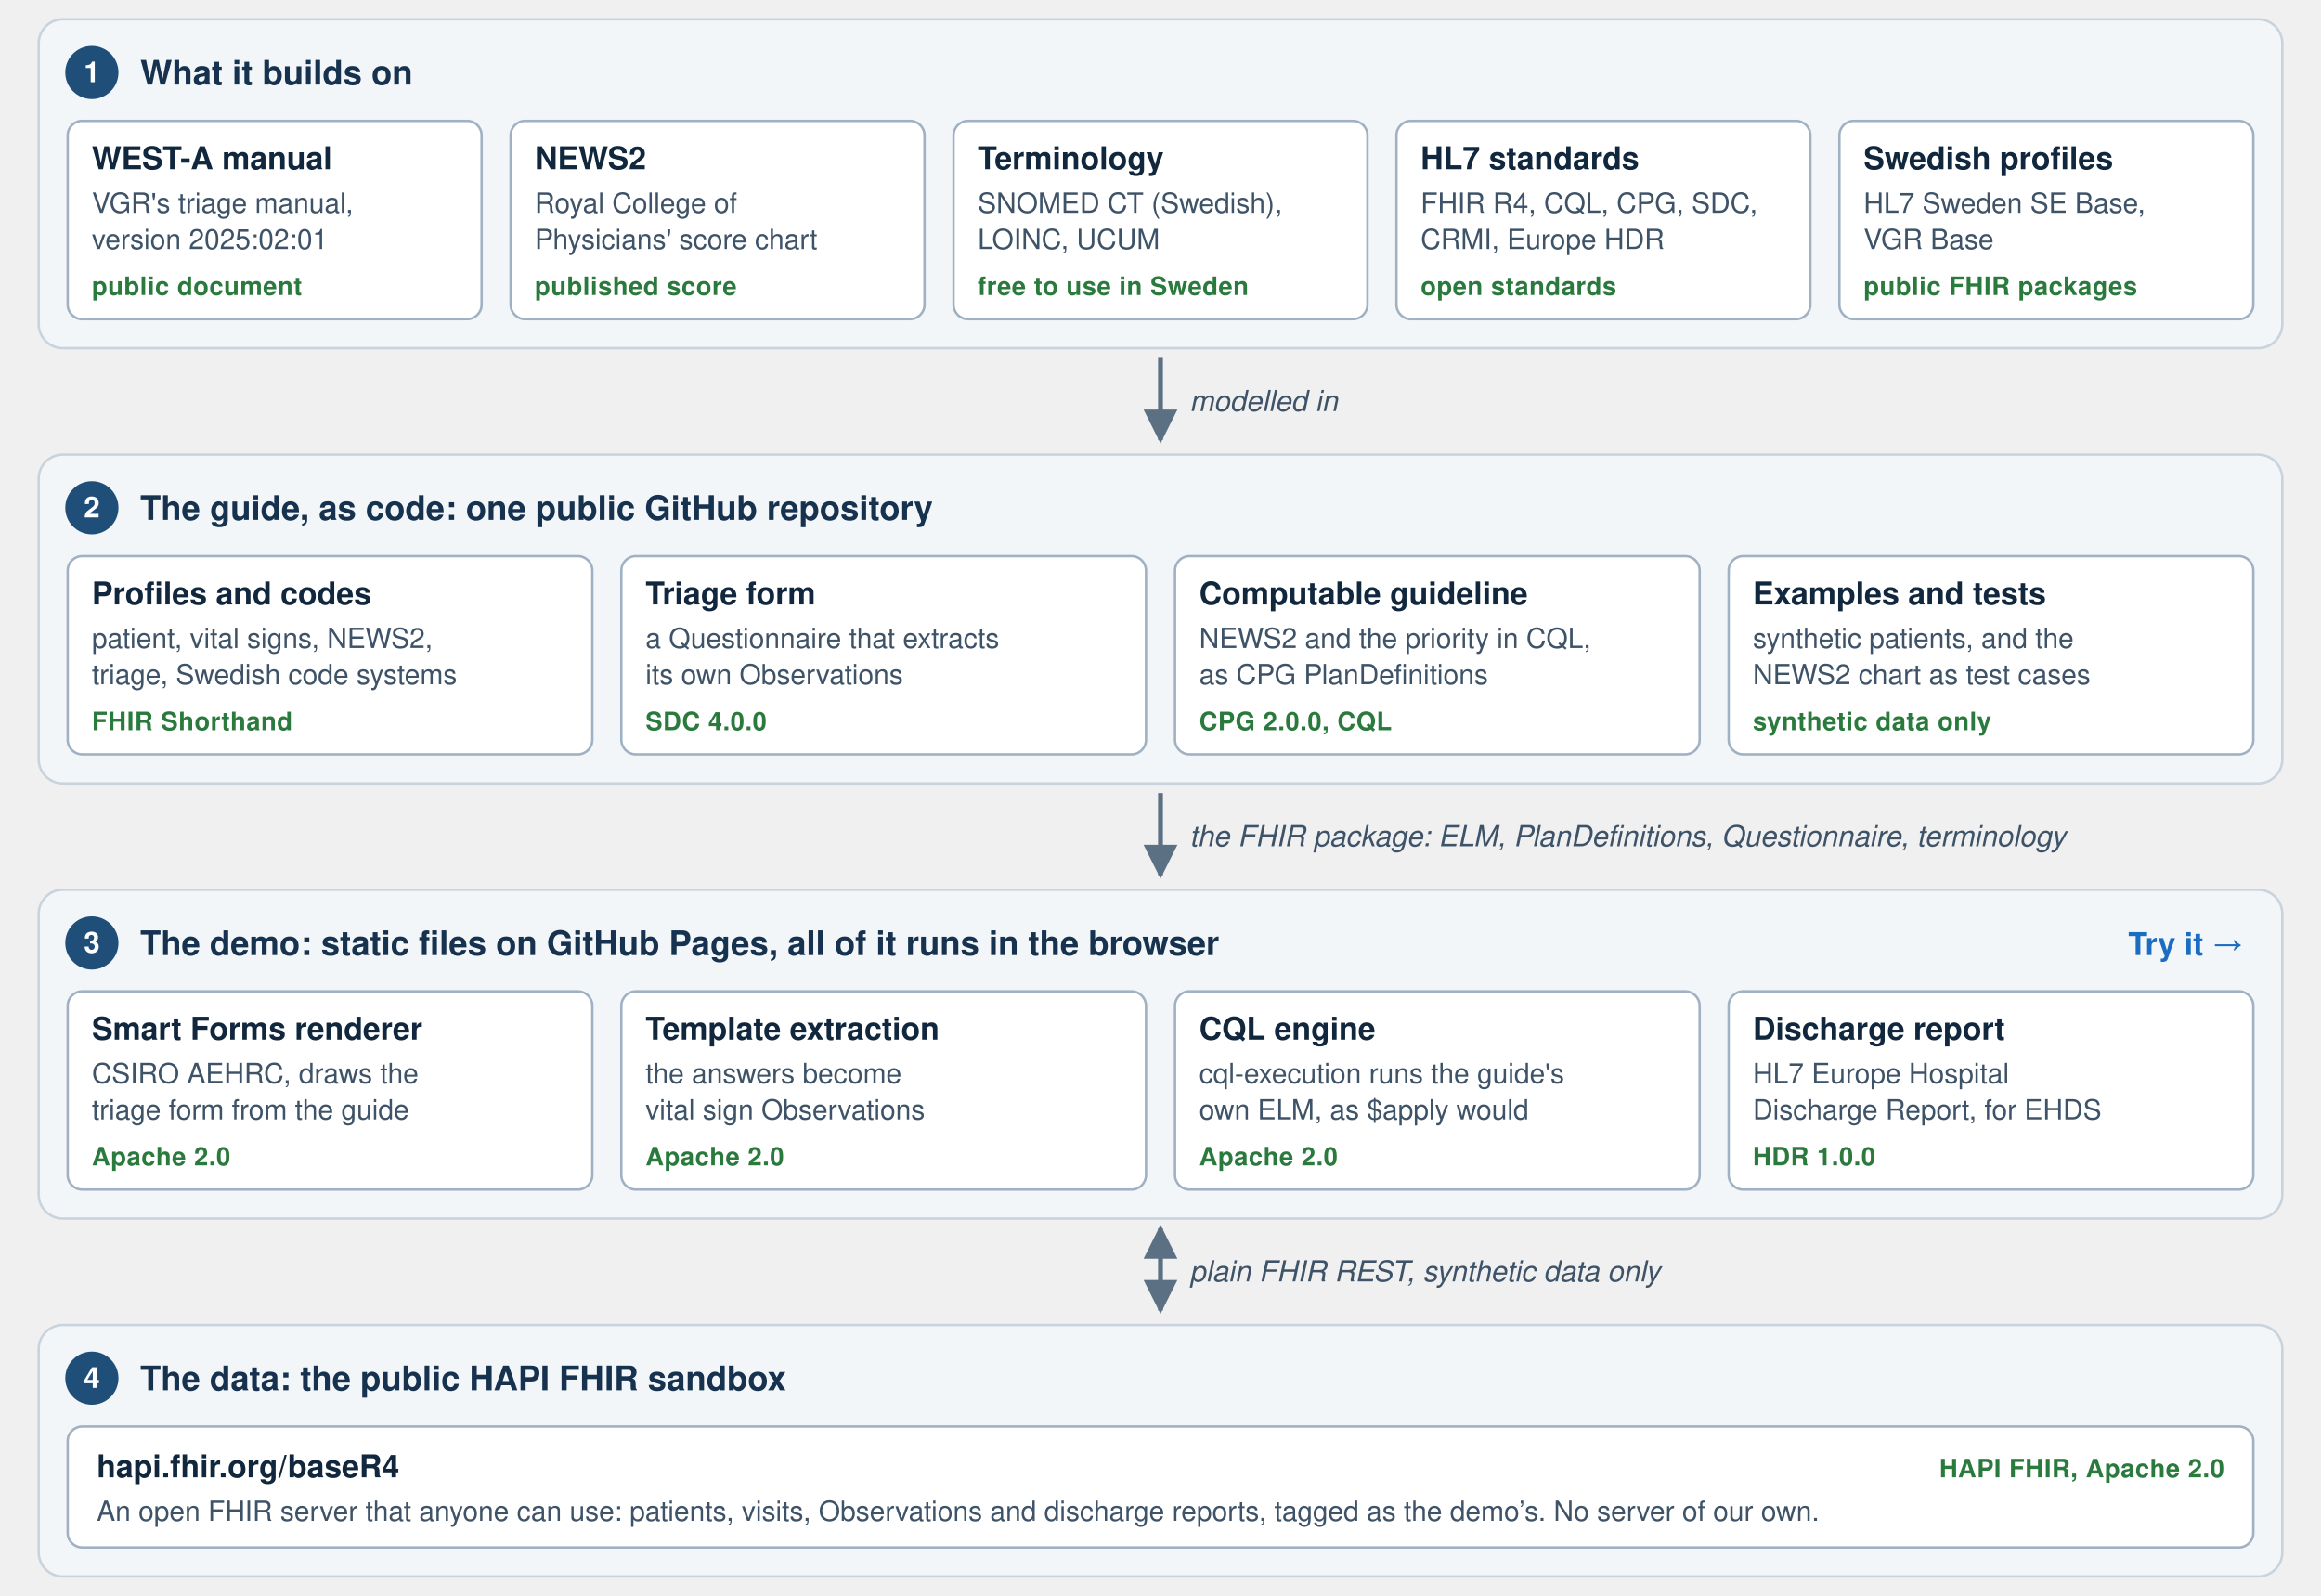
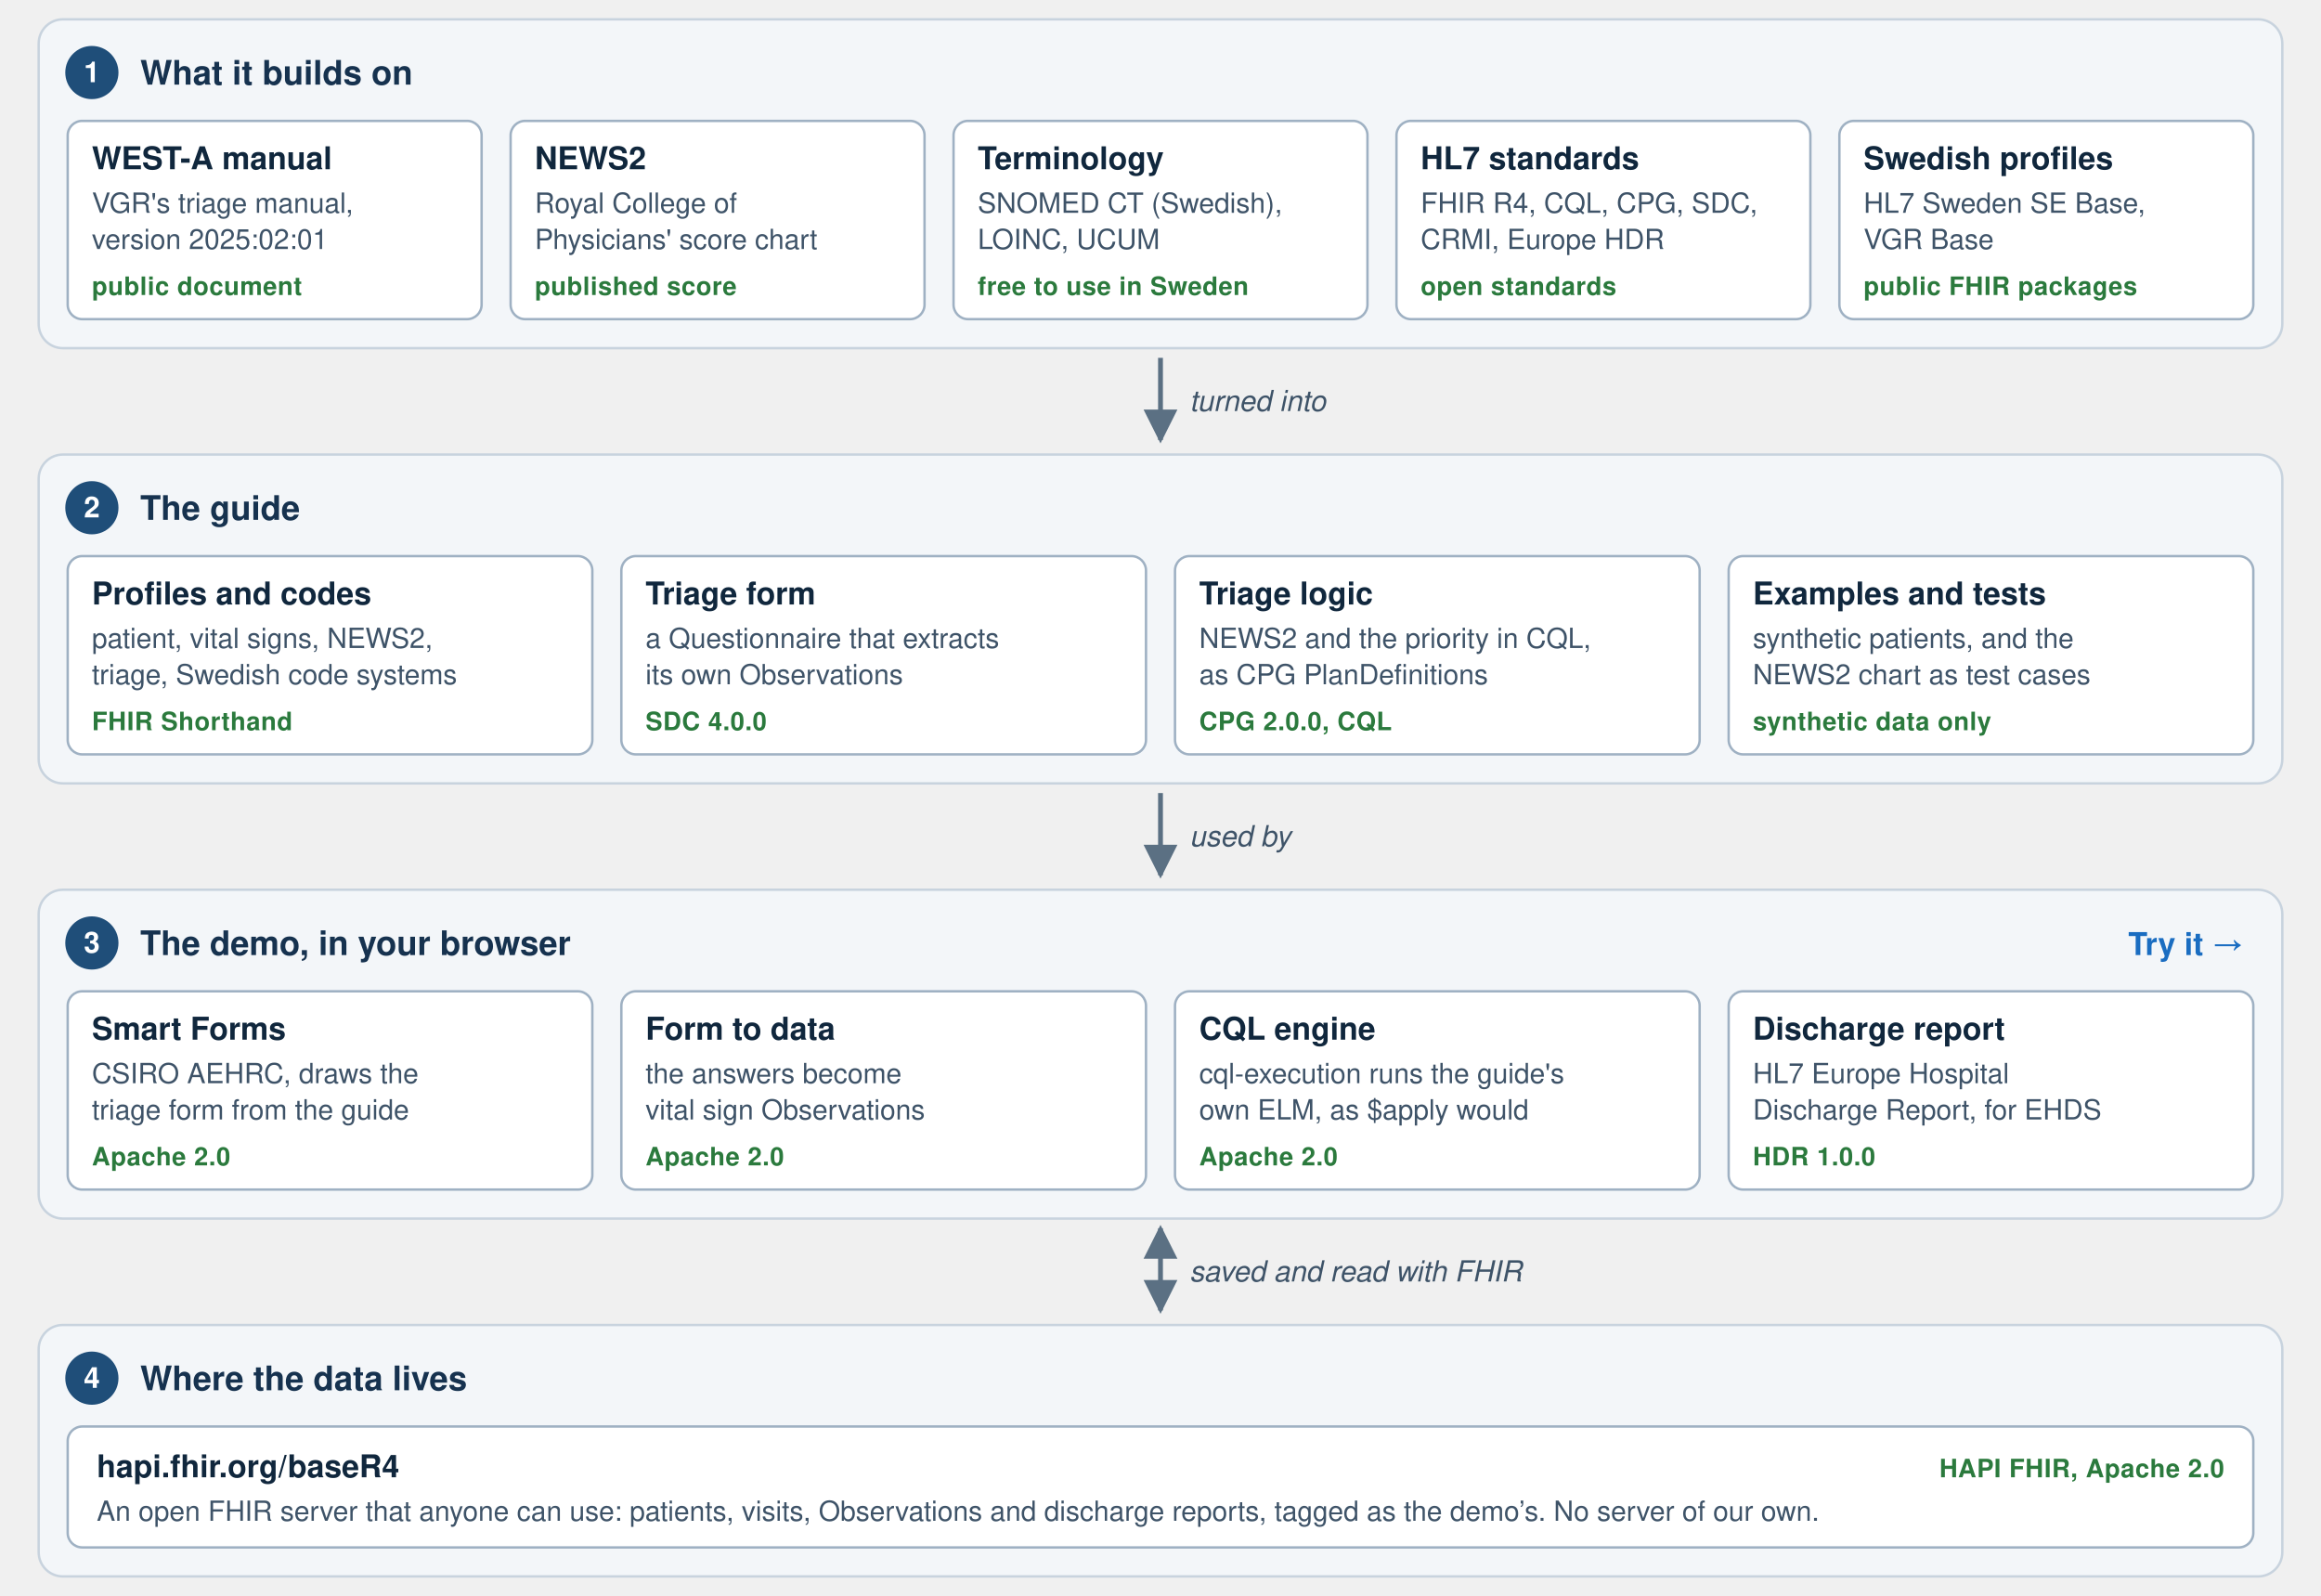
<svg xmlns="http://www.w3.org/2000/svg" class="westa-arch" viewBox="0 0 960 660" width="100%" role="img" aria-labelledby="westa-arch-title">
  <defs>
    <marker id="westa-arrow" viewBox="0 0 10 10" refX="9" refY="5" markerWidth="7" markerHeight="7" orient="auto">
      <path d="M0,0 L10,5 L0,10 z" fill="#5b7083" />
    </marker>
    <marker id="westa-arrow-up" viewBox="0 0 10 10" refX="1" refY="5" markerWidth="7" markerHeight="7" orient="auto">
      <path d="M10,0 L0,5 L10,10 z" fill="#5b7083" />
    </marker>
    <style>
.westa-arch text{font-family:"Segoe UI",Helvetica,Arial,sans-serif}
.westa-arch .band{fill:#f3f6f9;stroke:#c8d3de}
.westa-arch .num{fill:#1f4e79}
.westa-arch .numt{fill:#fff;font-size:12px;font-weight:700;text-anchor:middle}
.westa-arch .bt{fill:#16324f;font-size:14px;font-weight:700}
.westa-arch .try{fill:#1a6dc1;font-size:13px;font-weight:700;text-anchor:end}
.westa-arch .box{fill:#fff;stroke:#9fb1c3}
.westa-arch a:hover .box,.westa-arch a:focus .box{stroke:#1a6dc1;stroke-width:2}
.westa-arch a:hover .bt,.westa-arch a:hover .try{text-decoration:underline}
.westa-arch .h{fill:#10273d;font-size:13px;font-weight:700}
.westa-arch .s{fill:#3e5368;font-size:11.5px}
.westa-arch .tag{fill:#2b7a3d;font-size:10.5px;font-weight:700;letter-spacing:.02em}
.westa-arch .ar{stroke:#5b7083;stroke-width:2}
.westa-arch .al{fill:#3e5368;font-size:12px;font-style:italic}
</style>
  </defs>
  <rect class="band" x="16" y="8" width="928" height="136" rx="10" />
  <circle class="num" cx="38" cy="30" r="11" />
  <text class="numt" x="38" y="34">1</text>
  <text class="bt" x="58" y="35">What it builds on</text>
  <a href="https://mellanarkiv-offentlig.vgregion.se/alfresco/s/archive/stream/public/v1/source/available/sofia/su1226-506079272-668/surrogate/WEST%20A%202025%20%C3%96stra.pdf" target="_blank">
    <g>
      <rect class="box ln" x="28.0" y="50" width="171.2" height="82" rx="6" />
      <text class="h" x="38.0" y="70">WEST-A manual</text>
      <text class="s" x="38.0" y="88">VGR's triage manual,</text>
      <text class="s" x="38.0" y="103">version 2025:02:01</text>
      <text class="tag" x="38.0" y="122">public document</text>
    </g>
  </a>
  <a href="https://www.rcp.ac.uk/resources/national-early-warning-score-news-2/" target="_blank">
    <g>
      <rect class="box ln" x="211.2" y="50" width="171.2" height="82" rx="6" />
      <text class="h" x="221.2" y="70">NEWS2</text>
      <text class="s" x="221.2" y="88">Royal College of</text>
      <text class="s" x="221.2" y="103">Physicians' score chart</text>
      <text class="tag" x="221.2" y="122">published score</text>
    </g>
  </a>
  <a href="https://www.socialstyrelsen.se/kunskapsstod-och-regler/omraden/e-halsa/snomed-ct/" target="_blank">
    <g>
      <rect class="box ln" x="394.4" y="50" width="171.2" height="82" rx="6" />
      <text class="h" x="404.4" y="70">Terminology</text>
      <text class="s" x="404.4" y="88">SNOMED CT (Swedish),</text>
      <text class="s" x="404.4" y="103">LOINC, UCUM</text>
      <text class="tag" x="404.4" y="122">free to use in Sweden</text>
    </g>
  </a>
  <a href="https://hl7.org/fhir/R4/" target="_blank">
    <g>
      <rect class="box ln" x="577.6" y="50" width="171.2" height="82" rx="6" />
      <text class="h" x="587.6" y="70">HL7 standards</text>
      <text class="s" x="587.6" y="88">FHIR R4, CQL, CPG, SDC,</text>
      <text class="s" x="587.6" y="103">CRMI, Europe HDR</text>
      <text class="tag" x="587.6" y="122">open standards</text>
    </g>
  </a>
  <a href="https://fhir.vgregion.se/ig/base/" target="_blank">
    <g>
      <rect class="box ln" x="760.8" y="50" width="171.2" height="82" rx="6" />
      <text class="h" x="770.8" y="70">Swedish profiles</text>
      <text class="s" x="770.8" y="88">HL7 Sweden SE Base,</text>
      <text class="s" x="770.8" y="103">VGR Base</text>
      <text class="tag" x="770.8" y="122">public FHIR packages</text>
    </g>
  </a>
  <line class="ar" x1="480" y1="148" x2="480" y2="182" marker-end="url(#westa-arrow)" />
-   <text class="al" x="492" y="170">modelled in</text>
+   <text class="al" x="492" y="170">turned into</text>
  <rect class="band" x="16" y="188" width="928" height="136" rx="10" />
  <circle class="num" cx="38" cy="210" r="11" />
  <text class="numt" x="38" y="214">2</text>
  <a href="https://github.com/vadi2/west-a-triage-ig" target="_blank">
-     <text class="bt" x="58" y="215">The guide, as code: one public GitHub repository</text>
+     <text class="bt" x="58" y="215">The guide</text>
  </a>
  <a href="artifacts.html">
    <g>
      <rect class="box ln" x="28.0" y="230" width="217.0" height="82" rx="6" />
      <text class="h" x="38.0" y="250">Profiles and codes</text>
      <text class="s" x="38.0" y="268">patient, vital signs, NEWS2,</text>
      <text class="s" x="38.0" y="283">triage, Swedish code systems</text>
      <text class="tag" x="38.0" y="302">FHIR Shorthand</text>
    </g>
  </a>
  <a href="Questionnaire-west-a-triage-questionnaire.html">
    <g>
      <rect class="box ln" x="257.0" y="230" width="217.0" height="82" rx="6" />
      <text class="h" x="267.0" y="250">Triage form</text>
      <text class="s" x="267.0" y="268">a Questionnaire that extracts</text>
      <text class="s" x="267.0" y="283">its own Observations</text>
      <text class="tag" x="267.0" y="302">SDC 4.0.0</text>
    </g>
  </a>
  <a href="west-a-computable-guidelines.html">
    <g>
      <rect class="box ln" x="486.0" y="230" width="217.0" height="82" rx="6" />
-       <text class="h" x="496.0" y="250">Computable guideline</text>
+       <text class="h" x="496.0" y="250">Triage logic</text>
      <text class="s" x="496.0" y="268">NEWS2 and the priority in CQL,</text>
      <text class="s" x="496.0" y="283">as CPG PlanDefinitions</text>
      <text class="tag" x="496.0" y="302">CPG 2.0.0, CQL</text>
    </g>
  </a>
  <a href="artifacts.html">
    <g>
      <rect class="box ln" x="715.0" y="230" width="217.0" height="82" rx="6" />
      <text class="h" x="725.0" y="250">Examples and tests</text>
      <text class="s" x="725.0" y="268">synthetic patients, and the</text>
      <text class="s" x="725.0" y="283">NEWS2 chart as test cases</text>
      <text class="tag" x="725.0" y="302">synthetic data only</text>
    </g>
  </a>
  <line class="ar" x1="480" y1="328" x2="480" y2="362" marker-end="url(#westa-arrow)" />
-   <text class="al" x="492" y="350">the FHIR package: ELM, PlanDefinitions, Questionnaire, terminology</text>
+   <text class="al" x="492" y="350">used by</text>
  <rect class="band" x="16" y="368" width="928" height="136" rx="10" />
  <circle class="num" cx="38" cy="390" r="11" />
  <text class="numt" x="38" y="394">3</text>
-   <text class="bt" x="58" y="395">The demo: static files on GitHub Pages, all of it runs in the browser</text>
+   <text class="bt" x="58" y="395">The demo, in your browser</text>
  <a href="https://vadimperetok.in/west-a-triage-ig/demo/" target="_blank">
    <text class="try" x="928" y="395">Try it →</text>
  </a>
  <a href="https://github.com/aehrc/smart-forms" target="_blank">
    <g>
      <rect class="box ln" x="28.0" y="410" width="217.0" height="82" rx="6" />
-       <text class="h" x="38.0" y="430">Smart Forms renderer</text>
+       <text class="h" x="38.0" y="430">Smart Forms</text>
      <text class="s" x="38.0" y="448">CSIRO AEHRC, draws the</text>
      <text class="s" x="38.0" y="463">triage form from the guide</text>
      <text class="tag" x="38.0" y="482">Apache 2.0</text>
    </g>
  </a>
  <a href="https://github.com/aehrc/smart-forms" target="_blank">
    <g>
      <rect class="box ln" x="257.0" y="410" width="217.0" height="82" rx="6" />
-       <text class="h" x="267.0" y="430">Template extraction</text>
+       <text class="h" x="267.0" y="430">Form to data</text>
      <text class="s" x="267.0" y="448">the answers become</text>
      <text class="s" x="267.0" y="463">vital sign Observations</text>
      <text class="tag" x="267.0" y="482">Apache 2.0</text>
    </g>
  </a>
  <a href="https://github.com/cqframework/cql-execution" target="_blank">
    <g>
      <rect class="box ln" x="486.0" y="410" width="217.0" height="82" rx="6" />
      <text class="h" x="496.0" y="430">CQL engine</text>
      <text class="s" x="496.0" y="448">cql-execution runs the guide's</text>
      <text class="s" x="496.0" y="463">own ELM, as $apply would</text>
      <text class="tag" x="496.0" y="482">Apache 2.0</text>
    </g>
  </a>
  <a href="https://hl7.eu/fhir/hdr/" target="_blank">
    <g>
      <rect class="box ln" x="715.0" y="410" width="217.0" height="82" rx="6" />
      <text class="h" x="725.0" y="430">Discharge report</text>
      <text class="s" x="725.0" y="448">HL7 Europe Hospital</text>
      <text class="s" x="725.0" y="463">Discharge Report, for EHDS</text>
      <text class="tag" x="725.0" y="482">HDR 1.0.0</text>
    </g>
  </a>
  <line class="ar" x1="480" y1="508" x2="480" y2="542" marker-end="url(#westa-arrow)" marker-start="url(#westa-arrow-up)" />
-   <text class="al" x="492" y="530">plain FHIR REST, synthetic data only</text>
+   <text class="al" x="492" y="530">saved and read with FHIR</text>
  <rect class="band" x="16" y="548" width="928" height="104" rx="10" />
  <circle class="num" cx="38" cy="570" r="11" />
  <text class="numt" x="38" y="574">4</text>
  <a href="https://hapi.fhir.org/" target="_blank">
-     <text class="bt" x="58" y="575">The data: the public HAPI FHIR sandbox</text>
+     <text class="bt" x="58" y="575">Where the data lives</text>
  </a>
  <rect class="box" x="28" y="590" width="904" height="50" rx="6" />
  <text class="h" x="40" y="611">hapi.fhir.org/baseR4</text>
  <text class="tag" x="920" y="611" text-anchor="end">HAPI FHIR, Apache 2.0</text>
  <text class="s" x="40" y="629">An open FHIR server that anyone can use: patients, visits, Observations and discharge reports, tagged as the demo’s. No server of our own.</text>
</svg>
